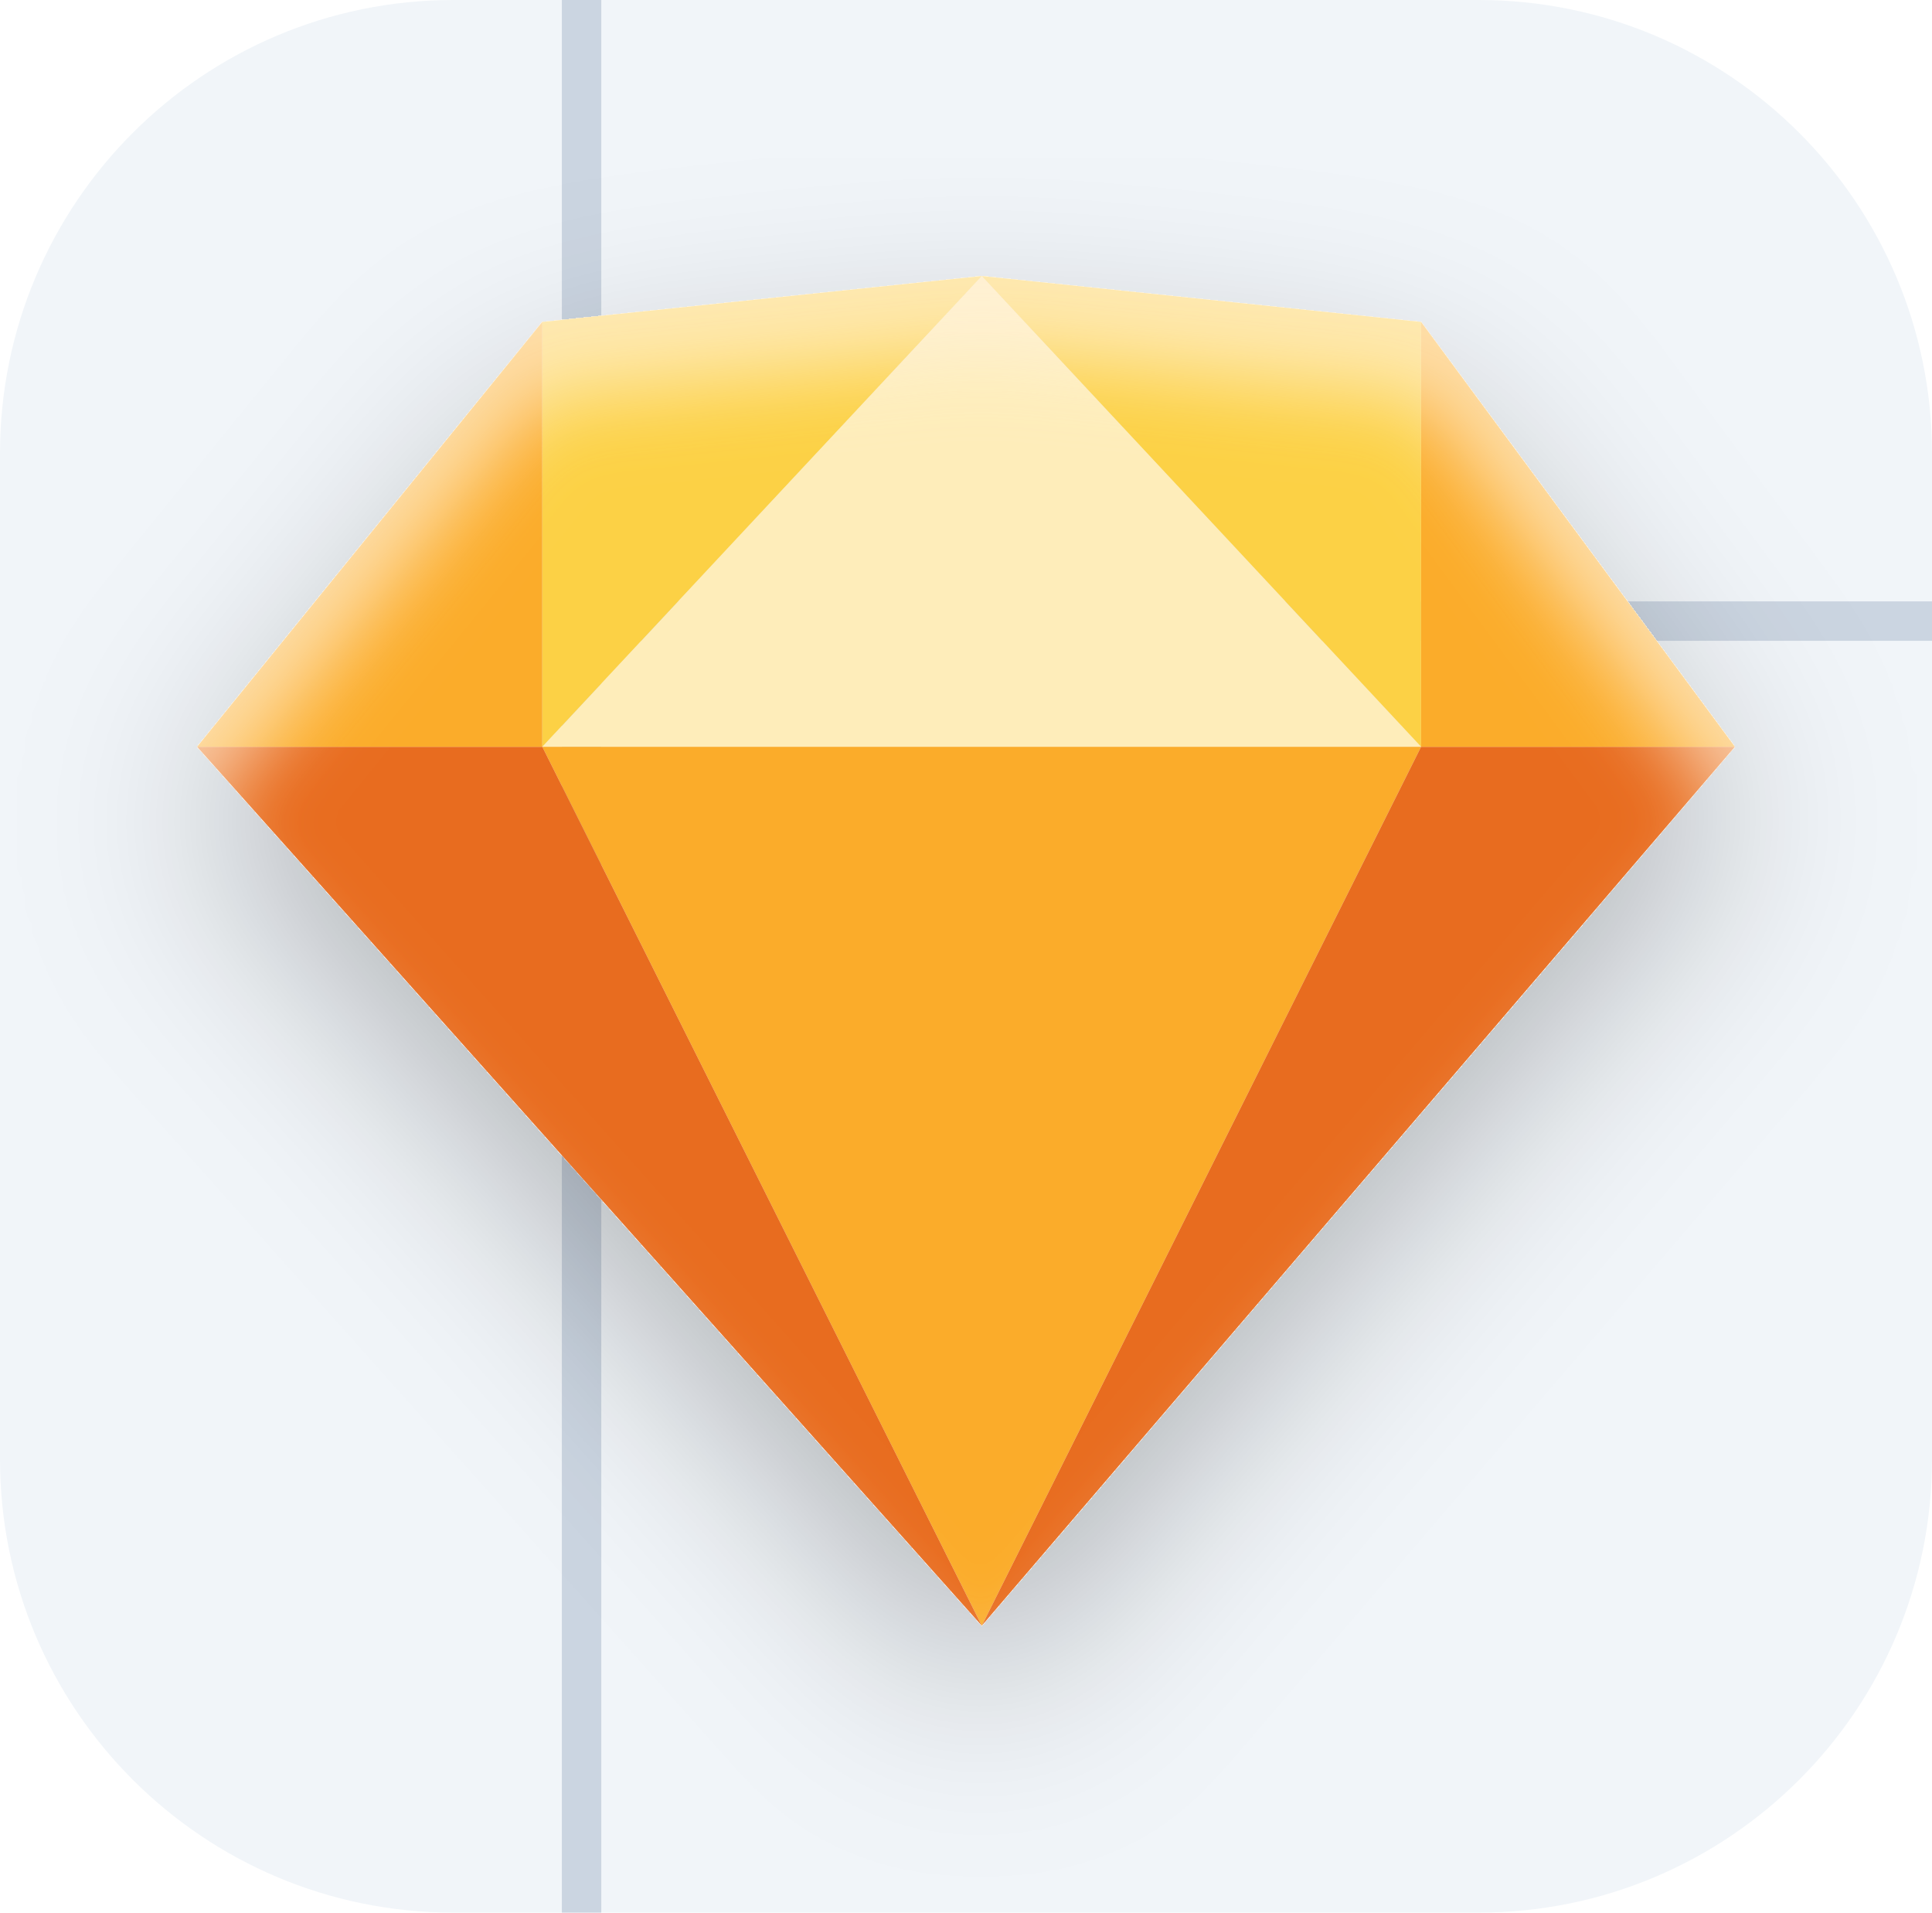
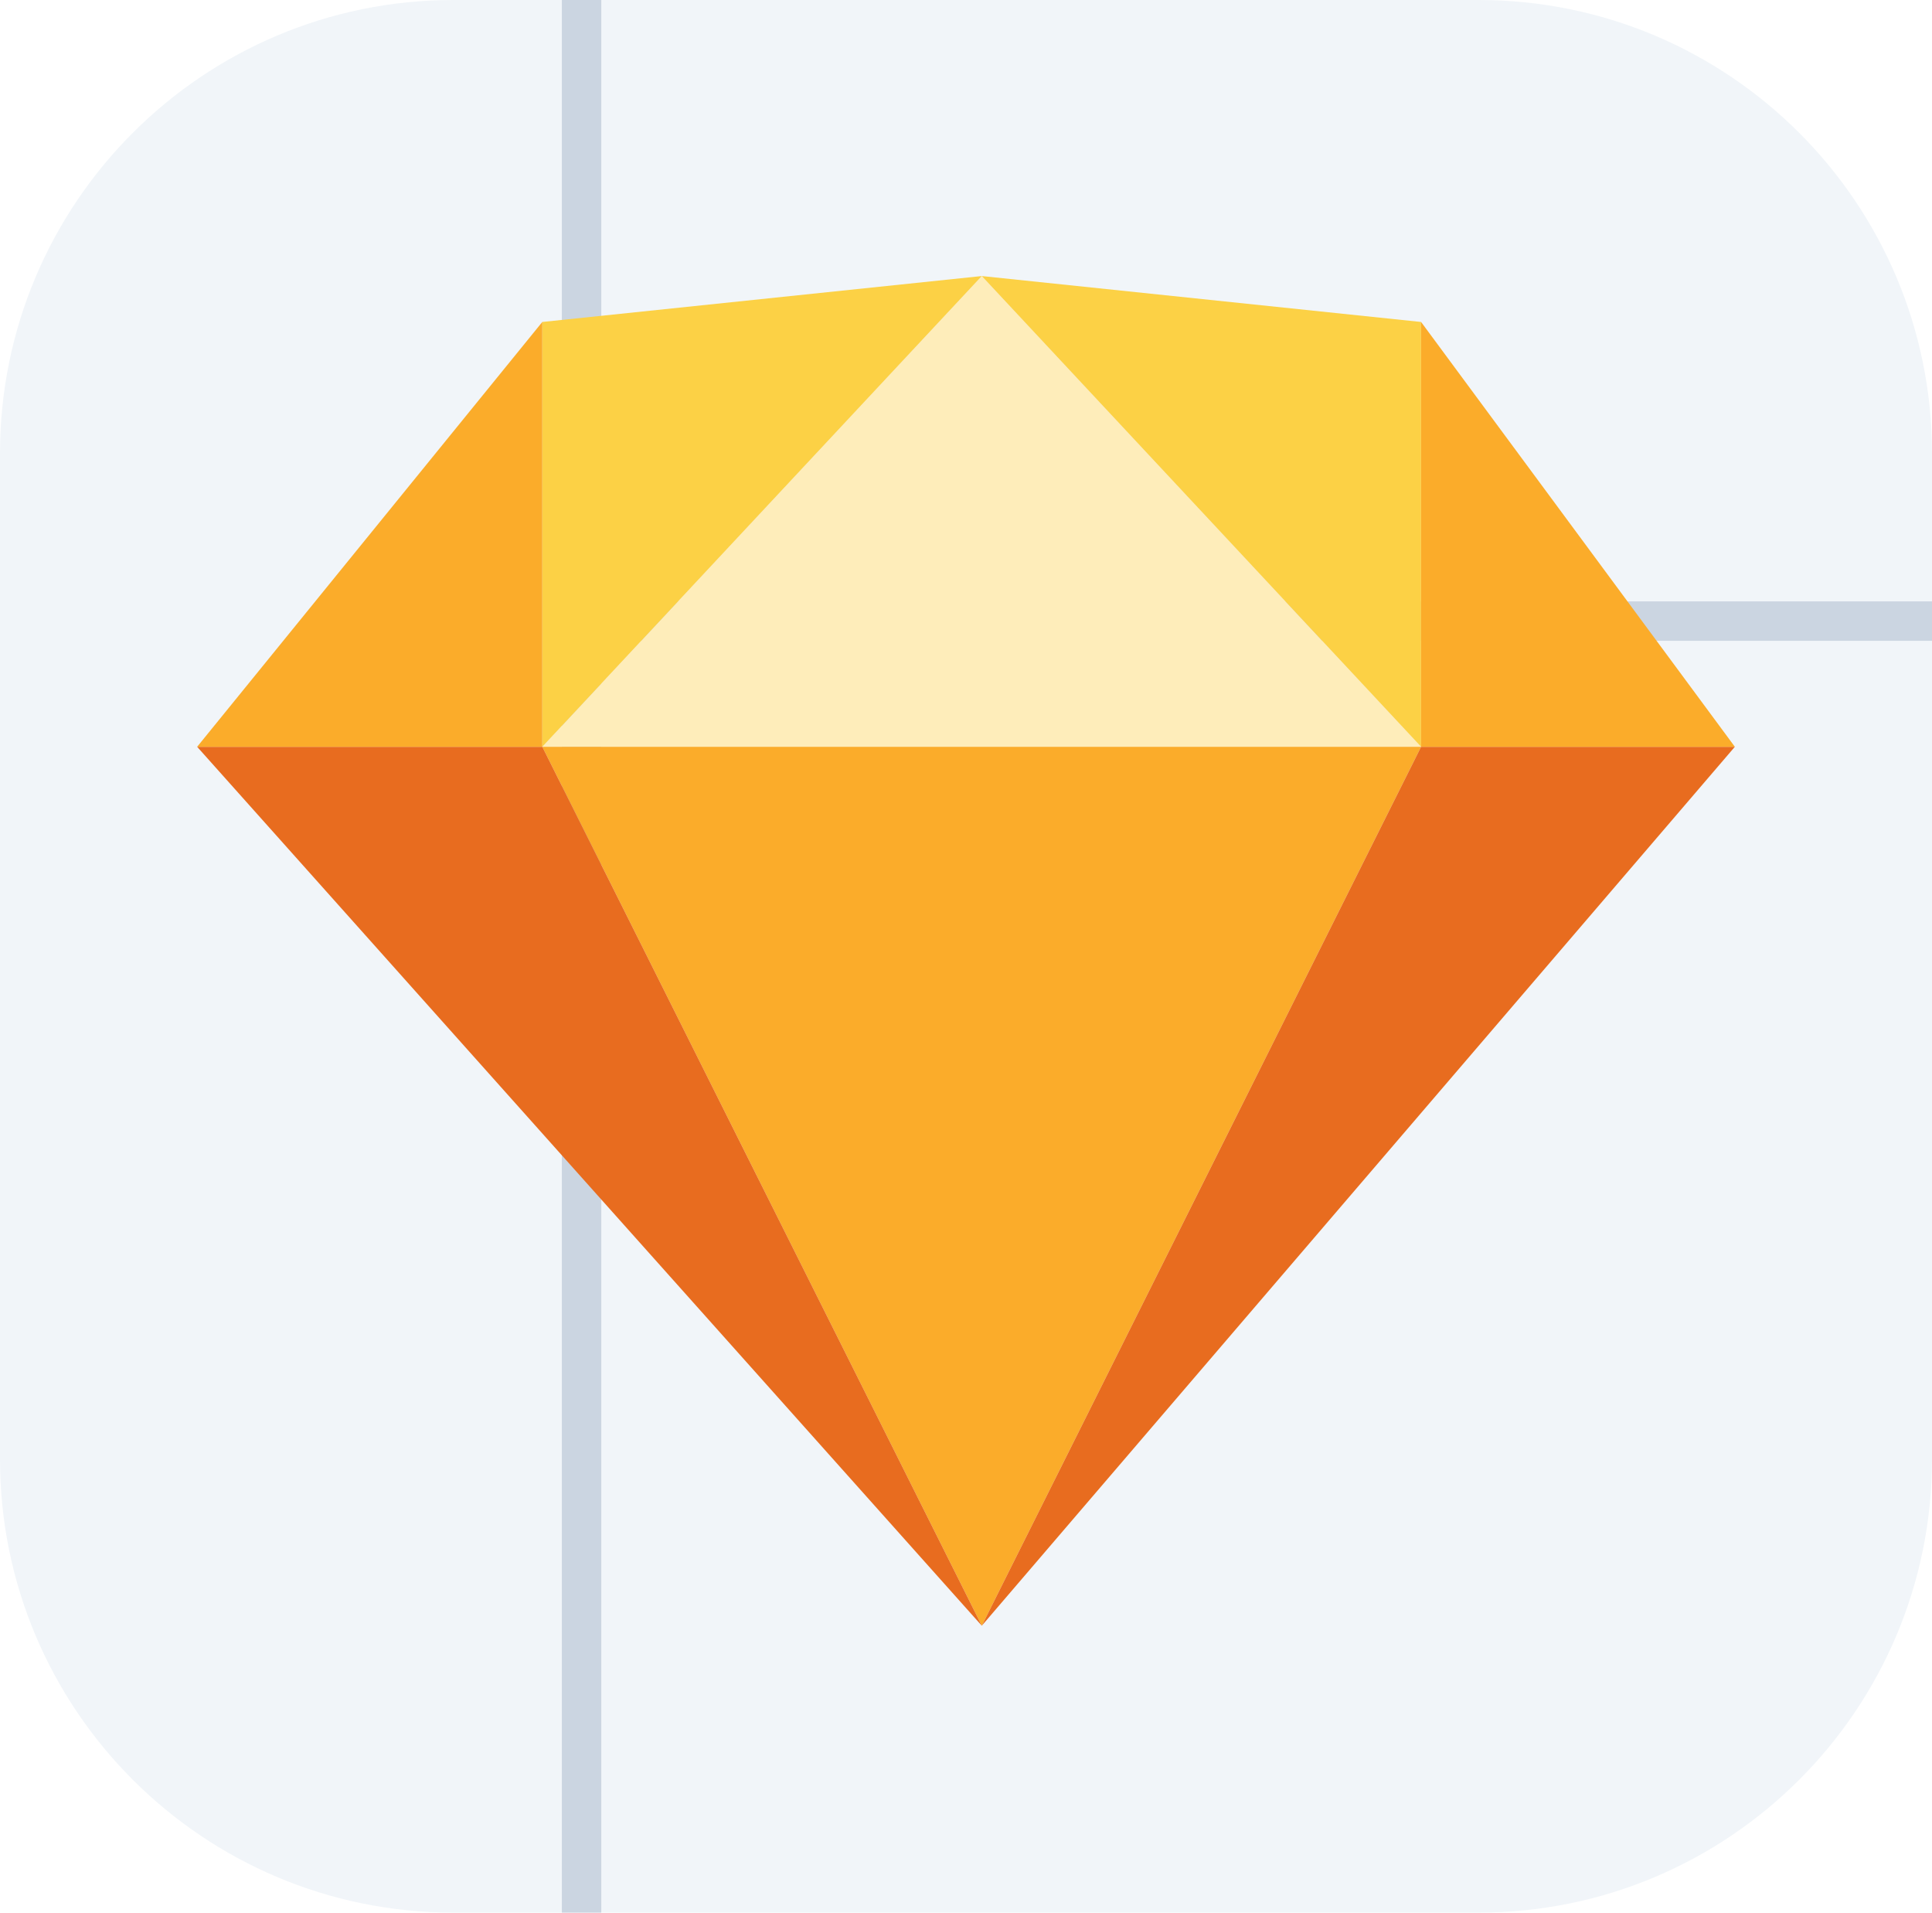
<svg xmlns="http://www.w3.org/2000/svg" width="98" height="97" viewBox="0 0 98 97" fill="none">
  <rect width="98" height="97" rx="23" fill="#F1F5F9" />
  <path d="M29.5 0V97" stroke="#CBD5E1" stroke-width="2" />
  <path d="M98 31.5H29.5" stroke="#CBD5E1" stroke-width="2" />
-   <g filter="url(#filter0_di_1080_126)">
-     <path d="M49.801 14L27.508 37.874H72.084L49.801 14Z" fill="#FEEDBA" />
-     <path d="M49.801 82.45L27.508 37.874H72.084L49.801 82.45Z" fill="#FBAC2A" />
-     <path d="M49.801 82.45L72.084 37.874H88L49.801 82.45Z" fill="#E86C1F" />
-     <path d="M49.801 82.45L10 37.874H27.508L49.801 82.45Z" fill="#E86C1F" />
-     <path d="M27.508 16.329V37.874L49.801 14L27.508 16.329Z" fill="#FCD145" />
-     <path d="M72.084 16.329V37.874L49.801 14L72.084 16.329Z" fill="#FCD145" />
-     <path d="M10 37.874H27.508V16.329L10 37.874Z" fill="#FBAC2A" />
-     <path d="M88 37.874H72.084V16.329L88 37.874Z" fill="#FBAC2A" />
-   </g>
-   <defs>
-     <filter id="filter0_di_1080_126" x="0" y="8" width="98" height="88.45" filterUnits="userSpaceOnUse" color-interpolation-filters="sRGB">
-       <feFlood flood-opacity="0" result="BackgroundImageFix" />
-       <feColorMatrix in="SourceAlpha" type="matrix" values="0 0 0 0 0 0 0 0 0 0 0 0 0 0 0 0 0 0 127 0" result="hardAlpha" />
-       <feOffset dy="4" />
-       <feGaussianBlur stdDeviation="5" />
-       <feComposite in2="hardAlpha" operator="out" />
-       <feColorMatrix type="matrix" values="0 0 0 0 0 0 0 0 0 0 0 0 0 0 0 0 0 0 0.25 0" />
-       <feBlend mode="normal" in2="BackgroundImageFix" result="effect1_dropShadow_1080_126" />
-       <feBlend mode="normal" in="SourceGraphic" in2="effect1_dropShadow_1080_126" result="shape" />
-       <feColorMatrix in="SourceAlpha" type="matrix" values="0 0 0 0 0 0 0 0 0 0 0 0 0 0 0 0 0 0 127 0" result="hardAlpha" />
-       <feOffset dy="4" />
-       <feGaussianBlur stdDeviation="2" />
-       <feComposite in2="hardAlpha" operator="arithmetic" k2="-1" k3="1" />
-       <feColorMatrix type="matrix" values="0 0 0 0 1 0 0 0 0 0.95 0 0 0 0 0.867 0 0 0 0.7 0" />
-       <feBlend mode="normal" in2="shape" result="effect2_innerShadow_1080_126" />
-     </filter>
-   </defs>
+   <path d="M49.801 14L27.508 37.874H72.084L49.801 14Z" fill="#FEEDBA" />
+   <path d="M49.801 82.45L27.508 37.874H72.084L49.801 82.45Z" fill="#FBAC2A" />
+   <path d="M49.801 82.45L72.084 37.874H88L49.801 82.45Z" fill="#E86C1F" />
+   <path d="M49.801 82.45L10 37.874H27.508L49.801 82.45Z" fill="#E86C1F" />
+   <path d="M27.508 16.329V37.874L49.801 14L27.508 16.329Z" fill="#FCD145" />
+   <path d="M72.084 16.329V37.874L49.801 14L72.084 16.329Z" fill="#FCD145" />
+   <path d="M10 37.874H27.508V16.329L10 37.874Z" fill="#FBAC2A" />
+   <path d="M88 37.874H72.084V16.329L88 37.874Z" fill="#FBAC2A" />
</svg>
